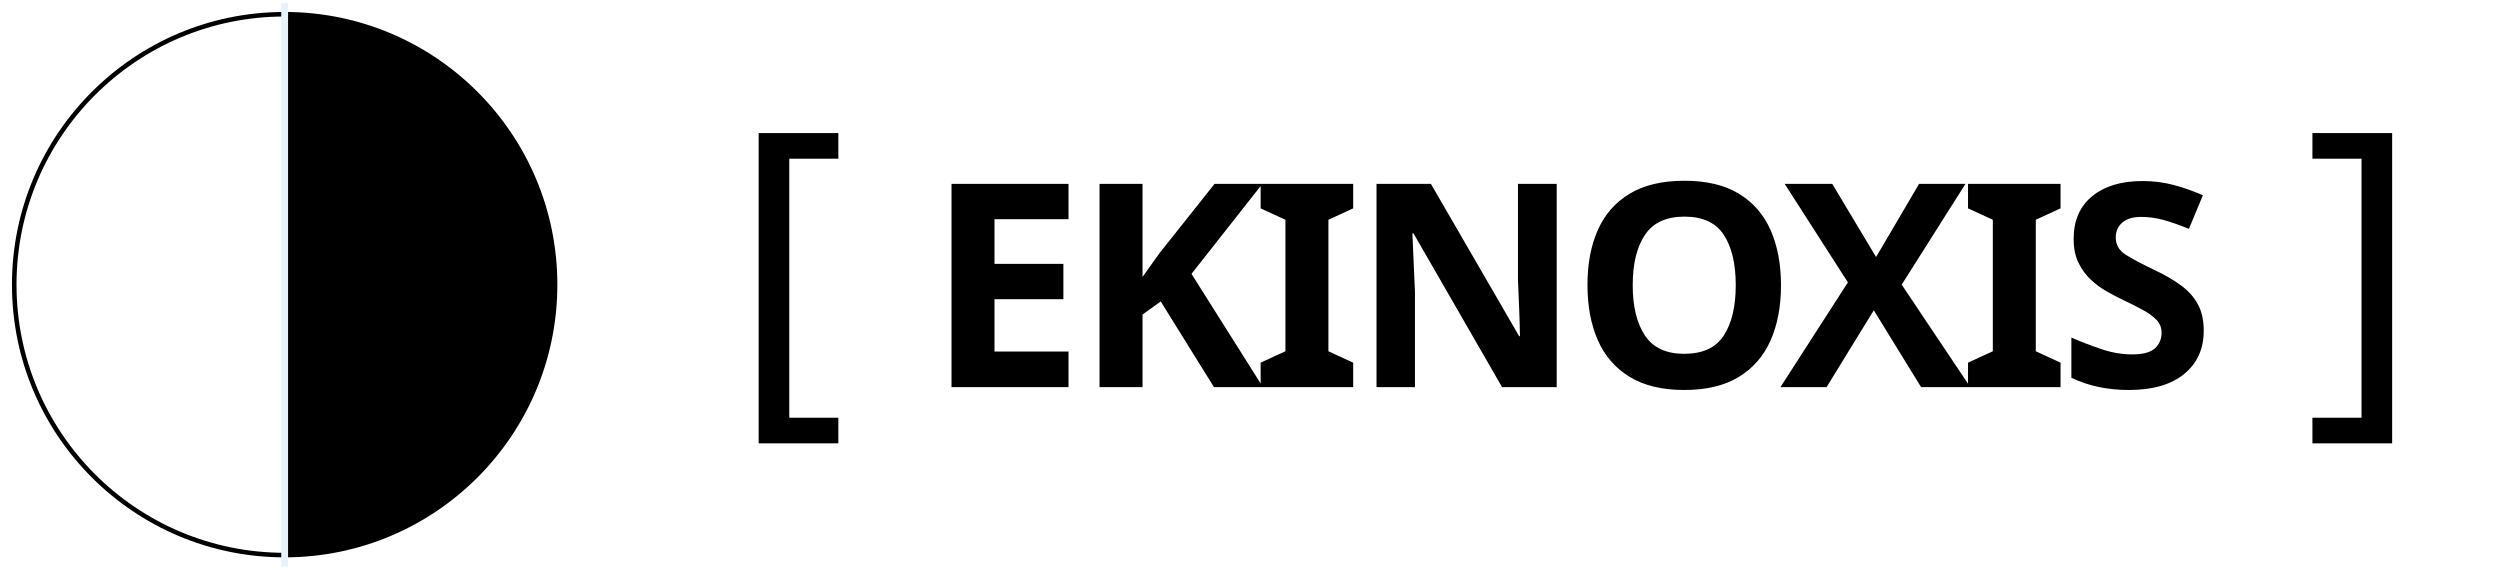
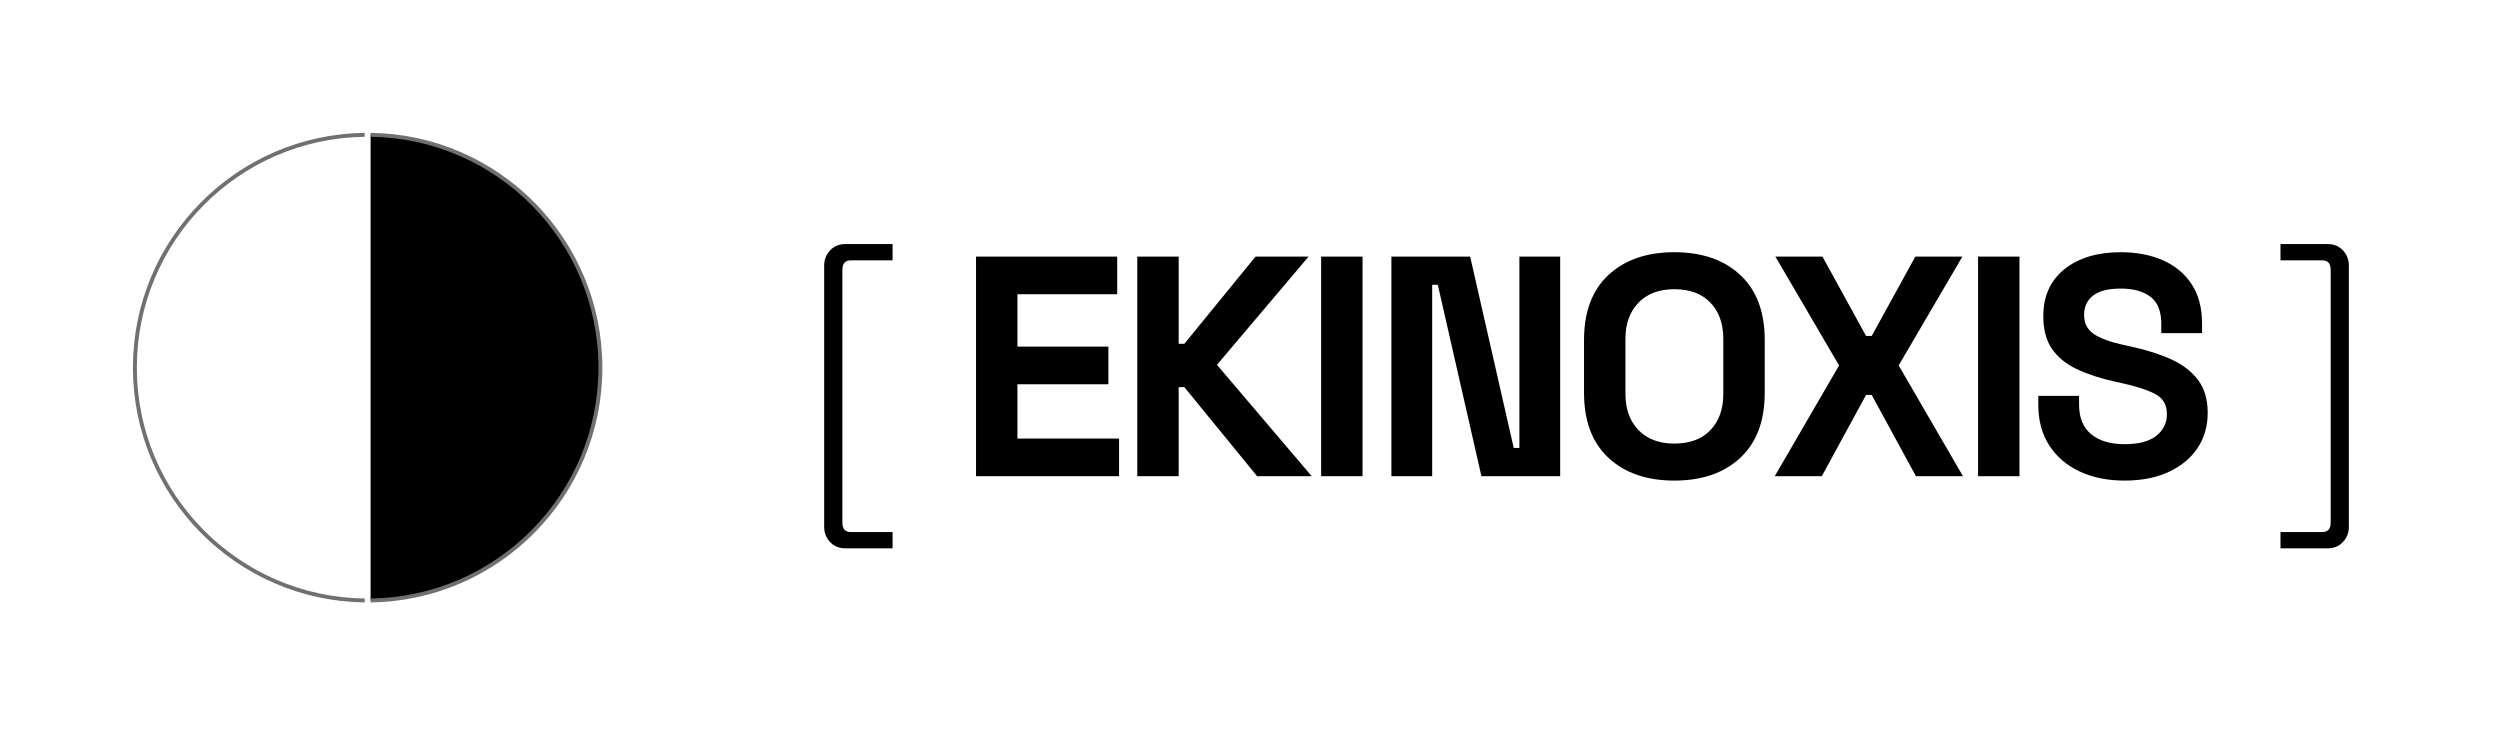
- <svg xmlns="http://www.w3.org/2000/svg" width="808" height="184" viewBox="0 0 808 184">
-   <circle cx="92" cy="92" r="87.4" fill="transparent" stroke="#000000" stroke-width="1.472" />
-   <path d="M 92 4.6 A 87.4 87.4 0 0 1 92 179.4 Z" fill="#000000" />
-   <line x1="92" y1="0.92" x2="92" y2="183.08" stroke="#E8F2FB" stroke-width="2.208" />
-   <g font-family="'Space Grotesk', sans-serif" font-weight="700" letter-spacing="-0.04em" text-anchor="start">
-     <text x="236" y="125.12" font-size="115" font-weight="300" fill="#000000">[</text>
-     <text x="299.25" y="125.12" font-size="92" fill="#000000">EKINOXIS</text>
-     <text x="744.5" y="125.12" font-size="115" font-weight="300" fill="#000000">]</text>
-   </g>
+ <svg xmlns="http://www.w3.org/2000/svg" width="1020" height="300" viewBox="0 0 1020 300" role="img" aria-label="Ekinoxis">
+   <path d="M 151.2 55.008 A 95 95 0 0 1 151.2 244.992 Z" fill="#000000" />
+   <path d="M 151.2 55.008 A 95 95 0 0 1 151.2 244.992 M 148.8 244.992 A 95 95 0 0 1 148.8 55.008" fill="none" stroke="#707070" stroke-width="1.6" />
+   <path d="M364.17 223.73L344.97 223.73Q341.13 223.73 338.70 221.17Q336.26 218.61 336.26 214.90L336.26 214.90L336.26 108.40Q336.26 104.69 338.70 102.13Q341.13 99.57 344.97 99.57L344.97 99.57L364.17 99.57L364.17 106.22L347.14 106.22Q343.69 106.22 343.69 110.06L343.69 110.06L343.69 213.23Q343.69 217.07 347.14 217.07L347.14 217.07L364.17 217.07L364.17 223.73Z" fill="#000000" />
+   <path d="M456.58 194.29L398.22 194.29L398.22 104.69L455.82 104.69L455.82 120.05L415.11 120.05L415.11 141.42L452.23 141.42L452.23 156.78L415.11 156.78L415.11 178.93L456.58 178.93L456.58 194.29Z" fill="#000000" />
+   <path d="M480.90 194.29L464.01 194.29L464.01 104.69L480.90 104.69L480.90 140.27L483.21 140.27L512.26 104.69L533.90 104.69L496.52 148.85L535.18 194.29L512.90 194.29L483.21 157.94L480.90 157.94L480.90 194.29Z" fill="#000000" />
+   <path d="M555.91 194.29L539.02 194.29L539.02 104.69L555.91 104.69L555.91 194.29Z" fill="#000000" />
+   <path d="M584.33 194.29L567.69 194.29L567.69 104.69L599.82 104.69L617.61 182.77L619.91 182.77L619.91 104.69L636.55 104.69L636.55 194.29L604.42 194.29L586.63 116.21L584.33 116.21L584.33 194.29Z" fill="#000000" />
+   <path d="M683.14 196.08L683.14 196.08Q666.25 196.08 656.26 186.80Q646.28 177.52 646.28 160.24L646.28 160.24L646.28 138.74Q646.28 121.46 656.26 112.18Q666.25 102.90 683.14 102.90L683.14 102.90Q700.04 102.90 710.02 112.18Q720.01 121.46 720.01 138.74L720.01 138.74L720.01 160.24Q720.01 177.52 710.02 186.80Q700.04 196.08 683.14 196.08ZM683.14 180.98L683.14 180.98Q692.62 180.98 697.86 175.47Q703.11 169.97 703.11 160.75L703.11 160.75L703.11 138.22Q703.11 129.01 697.86 123.50Q692.62 118.00 683.14 118.00L683.14 118.00Q673.80 118.00 668.49 123.50Q663.18 129.01 663.18 138.22L663.18 138.22L663.18 160.75Q663.18 169.97 668.49 175.47Q673.80 180.98 683.14 180.98Z" fill="#000000" />
+   <path d="M743.30 194.29L724.10 194.29L750.34 149.10L724.36 104.69L743.56 104.69L761.35 137.07L763.66 137.07L781.45 104.69L800.65 104.69L774.66 149.10L800.90 194.29L781.70 194.29L763.66 161.14L761.35 161.14L743.30 194.29Z" fill="#000000" />
+   <path d="M823.94 194.29L807.05 194.29L807.05 104.69L823.94 104.69L823.94 194.29Z" fill="#000000" />
+   <path d="M866.82 196.08L866.82 196.08Q856.46 196.08 848.52 192.37Q840.58 188.66 836.10 181.74Q831.62 174.83 831.62 165.10L831.62 165.10L831.62 161.52L848.26 161.52L848.26 165.10Q848.26 173.17 853.26 177.20Q858.25 181.23 866.82 181.23L866.82 181.23Q875.53 181.23 879.82 177.78Q884.10 174.32 884.10 168.94L884.10 168.94Q884.10 163.31 879.43 160.82Q874.76 158.32 866.06 156.40L866.06 156.40L863.11 155.76Q853.90 153.71 847.30 150.58Q840.71 147.44 837.19 142.32Q833.67 137.20 833.67 129.01L833.67 129.01Q833.67 116.72 842.31 109.81Q850.95 102.90 865.29 102.90L865.29 102.90Q874.89 102.90 882.38 106.16Q889.86 109.42 894.15 115.89Q898.44 122.35 898.44 132.08L898.44 132.08L898.44 135.92L881.80 135.92L881.80 132.08Q881.80 124.40 877.38 121.07Q872.97 117.74 865.29 117.74L865.29 117.74Q857.61 117.74 853.96 120.62Q850.31 123.50 850.31 128.50L850.31 128.50Q850.31 133.49 854.15 136.18Q857.99 138.86 866.06 140.66L866.06 140.66L869.00 141.30Q878.60 143.34 885.70 146.54Q892.81 149.74 896.78 154.99Q900.74 160.24 900.74 168.43L900.74 168.43Q900.74 176.62 896.58 182.83Q892.42 189.04 884.81 192.56Q877.19 196.08 866.82 196.08Z" fill="#000000" />
+   <path d="M949.64 223.73L930.44 223.73L930.44 217.07L947.46 217.07Q950.92 217.07 950.92 213.23L950.92 213.23L950.92 110.06Q950.92 106.22 947.46 106.22L947.46 106.22L930.44 106.22L930.44 99.57L949.64 99.57Q953.48 99.57 955.91 102.13Q958.34 104.69 958.34 108.40L958.34 108.40L958.34 214.90Q958.34 218.61 955.91 221.17Q953.48 223.73 949.64 223.73L949.64 223.73Z" fill="#000000" />
</svg>
